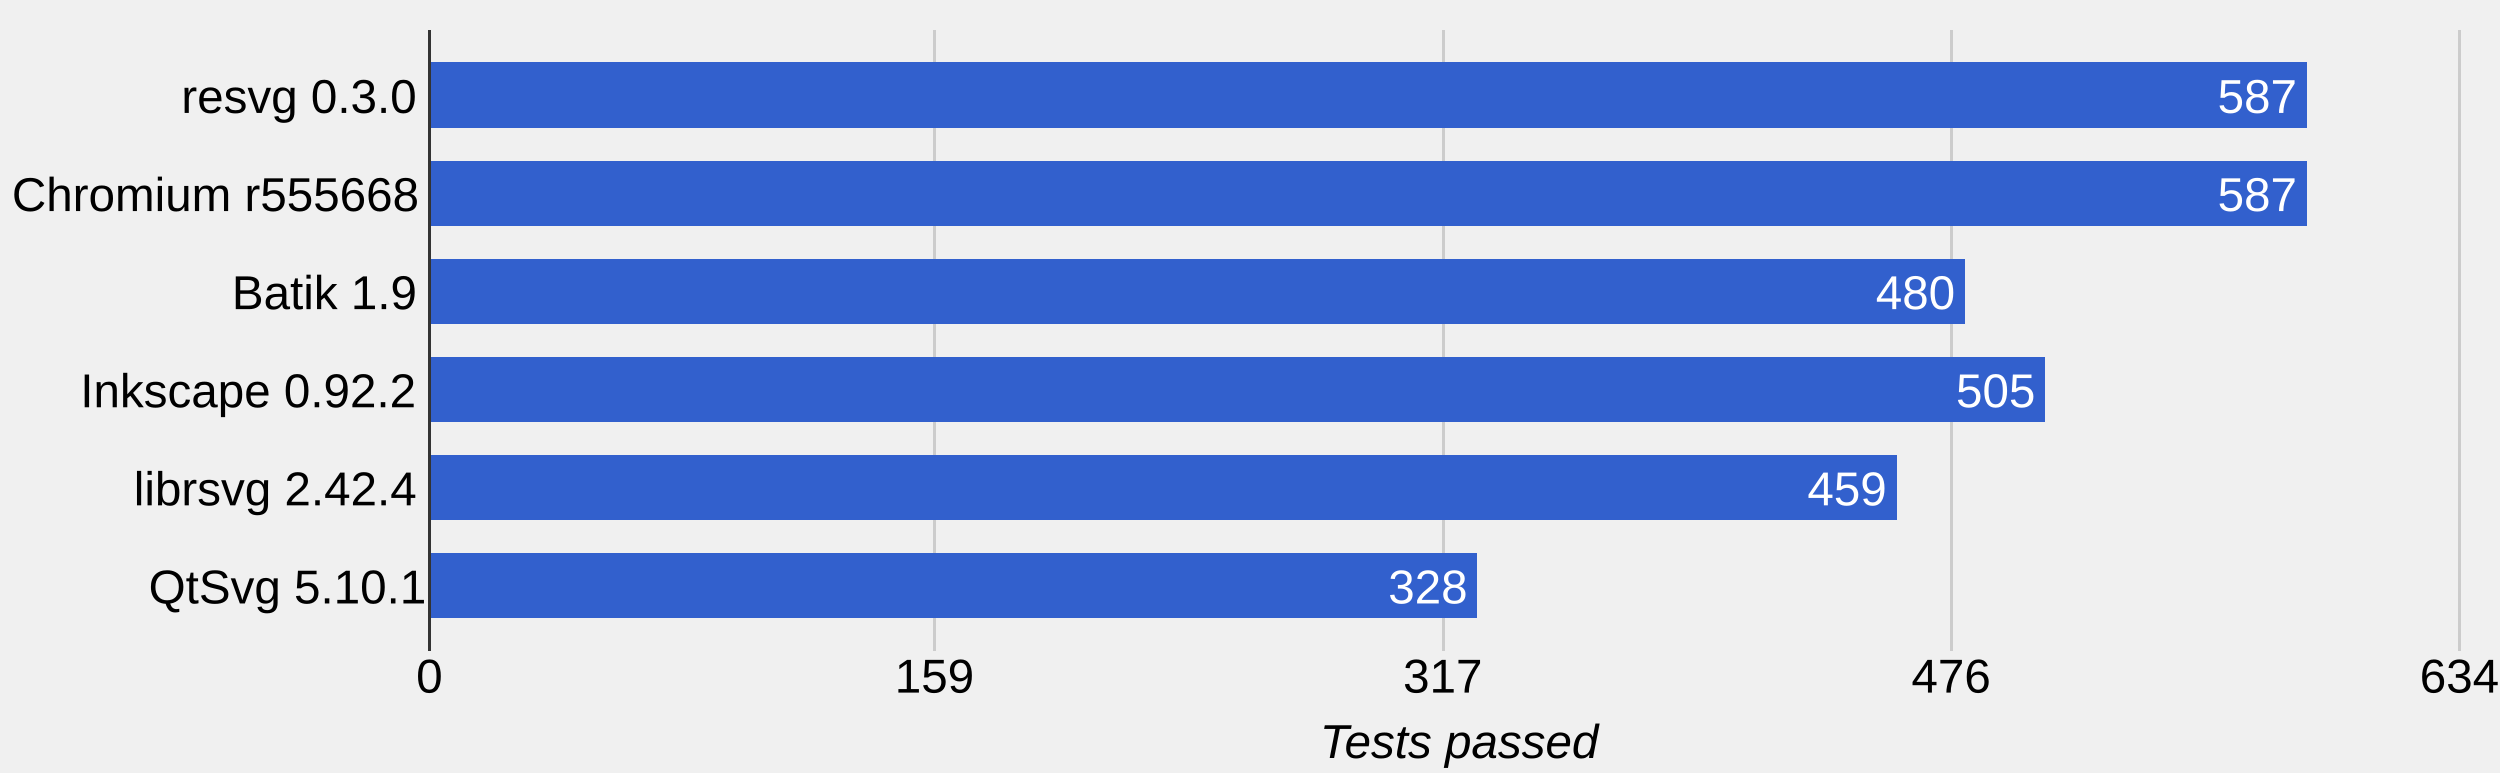
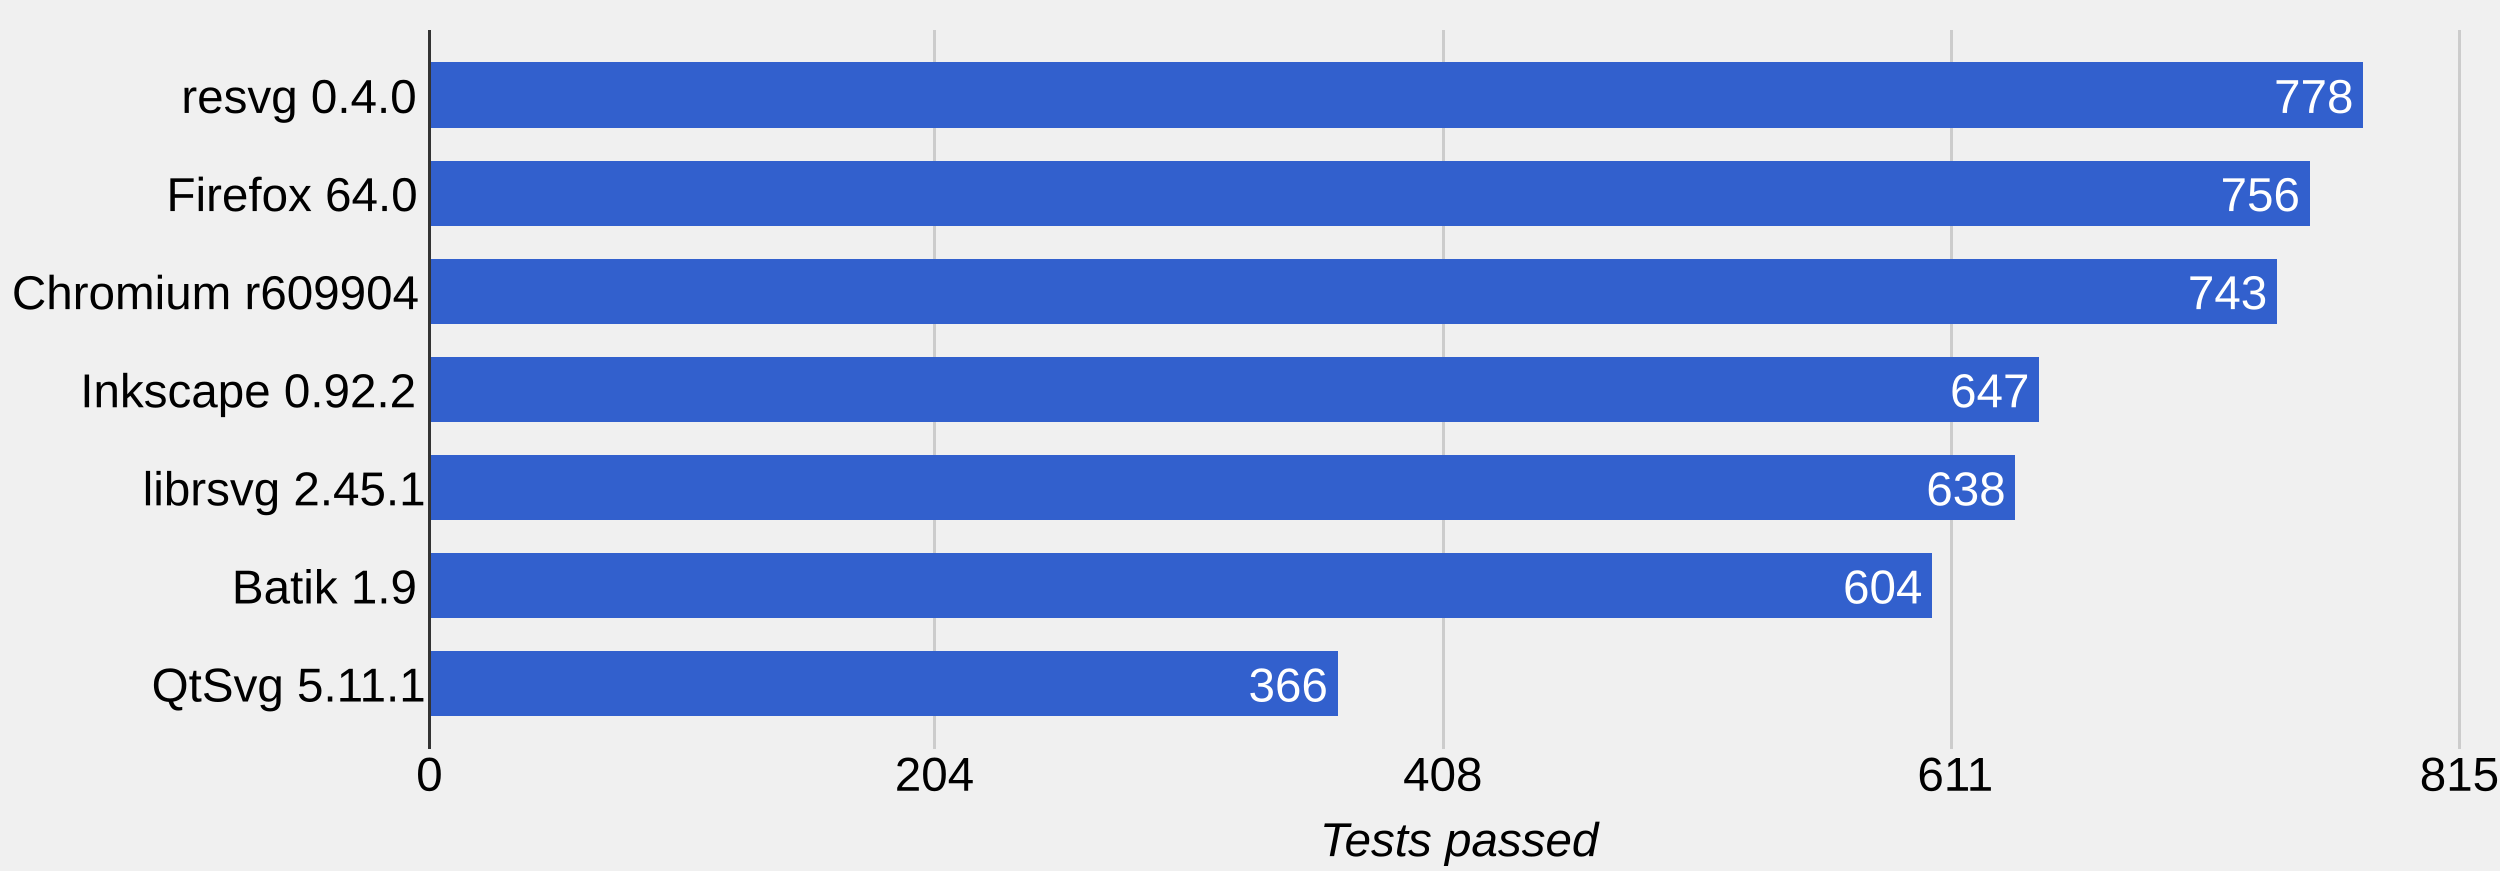
- <svg xmlns="http://www.w3.org/2000/svg" height="260" shape-rendering="crispEdges" width="841">
-   <text font-family="Arial" font-size="16" x="61" y="38">resvg 0.3.0</text>
-   <text font-family="Arial" font-size="16" x="4" y="71">Chromium r555668</text>
-   <text font-family="Arial" font-size="16" x="78" y="104">Batik 1.9</text>
+ <svg xmlns="http://www.w3.org/2000/svg" height="293" shape-rendering="crispEdges" width="841">
+   <text font-family="Arial" font-size="16" x="61" y="38">resvg 0.4.0</text>
+   <text font-family="Arial" font-size="16" x="56" y="71">Firefox 64.0</text>
+   <text font-family="Arial" font-size="16" x="4" y="104">Chromium r609904</text>
  <text font-family="Arial" font-size="16" x="27" y="137">Inkscape 0.92.2</text>
-   <text font-family="Arial" font-size="16" x="45" y="170">librsvg 2.42.4</text>
-   <text font-family="Arial" font-size="16" x="50" y="203">QtSvg 5.10.1</text>
-   <rect fill="#ccc" height="209" width="1" x="144" y="10" />
-   <text fill="#000" font-family="Arial" font-size="16" x="140" y="233">0</text>
-   <rect fill="#ccc" height="209" width="1" x="314" y="10" />
-   <text fill="#000" font-family="Arial" font-size="16" x="301" y="233">159</text>
-   <rect fill="#ccc" height="209" width="1" x="485" y="10" />
-   <text fill="#000" font-family="Arial" font-size="16" x="472" y="233">317</text>
-   <rect fill="#ccc" height="209" width="1" x="656" y="10" />
-   <text fill="#000" font-family="Arial" font-size="16" x="643" y="233">476</text>
-   <rect fill="#ccc" height="209" width="1" x="827" y="10" />
-   <text fill="#000" font-family="Arial" font-size="16" x="814" y="233">634</text>
-   <rect fill="#3260cd" height="22" width="632" x="144" y="21" />
-   <text fill="#fff" font-family="Arial" font-size="16" x="746" y="38">587</text>
-   <rect fill="#3260cd" height="22" width="632" x="144" y="54" />
-   <text fill="#fff" font-family="Arial" font-size="16" x="746" y="71">587</text>
-   <rect fill="#3260cd" height="22" width="517" x="144" y="87" />
-   <text fill="#fff" font-family="Arial" font-size="16" x="631" y="104">480</text>
-   <rect fill="#3260cd" height="22" width="544" x="144" y="120" />
-   <text fill="#fff" font-family="Arial" font-size="16" x="658" y="137">505</text>
-   <rect fill="#3260cd" height="22" width="494" x="144" y="153" />
-   <text fill="#fff" font-family="Arial" font-size="16" x="608" y="170">459</text>
-   <rect fill="#3260cd" height="22" width="353" x="144" y="186" />
-   <text fill="#fff" font-family="Arial" font-size="16" x="467" y="203">328</text>
-   <rect fill="#333" height="209" width="1" x="144" y="10" />
-   <text font-family="Arial" font-size="16" font-style="italic" x="444" y="255">Tests passed</text>
+   <text font-family="Arial" font-size="16" x="48" y="170">librsvg 2.45.1</text>
+   <text font-family="Arial" font-size="16" x="78" y="203">Batik 1.9</text>
+   <text font-family="Arial" font-size="16" x="51" y="236">QtSvg 5.11.1</text>
+   <rect fill="#ccc" height="242" width="1" x="144" y="10" />
+   <text fill="#000" font-family="Arial" font-size="16" x="140" y="266">0</text>
+   <rect fill="#ccc" height="242" width="1" x="314" y="10" />
+   <text fill="#000" font-family="Arial" font-size="16" x="301" y="266">204</text>
+   <rect fill="#ccc" height="242" width="1" x="485" y="10" />
+   <text fill="#000" font-family="Arial" font-size="16" x="472" y="266">408</text>
+   <rect fill="#ccc" height="242" width="1" x="656" y="10" />
+   <text fill="#000" font-family="Arial" font-size="16" x="645" y="266">611</text>
+   <rect fill="#ccc" height="242" width="1" x="827" y="10" />
+   <text fill="#000" font-family="Arial" font-size="16" x="814" y="266">815</text>
+   <rect fill="#3260cd" height="22" width="651" x="144" y="21" />
+   <text fill="#fff" font-family="Arial" font-size="16" x="765" y="38">778</text>
+   <rect fill="#3260cd" height="22" width="633" x="144" y="54" />
+   <text fill="#fff" font-family="Arial" font-size="16" x="747" y="71">756</text>
+   <rect fill="#3260cd" height="22" width="622" x="144" y="87" />
+   <text fill="#fff" font-family="Arial" font-size="16" x="736" y="104">743</text>
+   <rect fill="#3260cd" height="22" width="542" x="144" y="120" />
+   <text fill="#fff" font-family="Arial" font-size="16" x="656" y="137">647</text>
+   <rect fill="#3260cd" height="22" width="534" x="144" y="153" />
+   <text fill="#fff" font-family="Arial" font-size="16" x="648" y="170">638</text>
+   <rect fill="#3260cd" height="22" width="506" x="144" y="186" />
+   <text fill="#fff" font-family="Arial" font-size="16" x="620" y="203">604</text>
+   <rect fill="#3260cd" height="22" width="306" x="144" y="219" />
+   <text fill="#fff" font-family="Arial" font-size="16" x="420" y="236">366</text>
+   <rect fill="#333" height="242" width="1" x="144" y="10" />
+   <text font-family="Arial" font-size="16" font-style="italic" x="444" y="288">Tests passed</text>
</svg>
